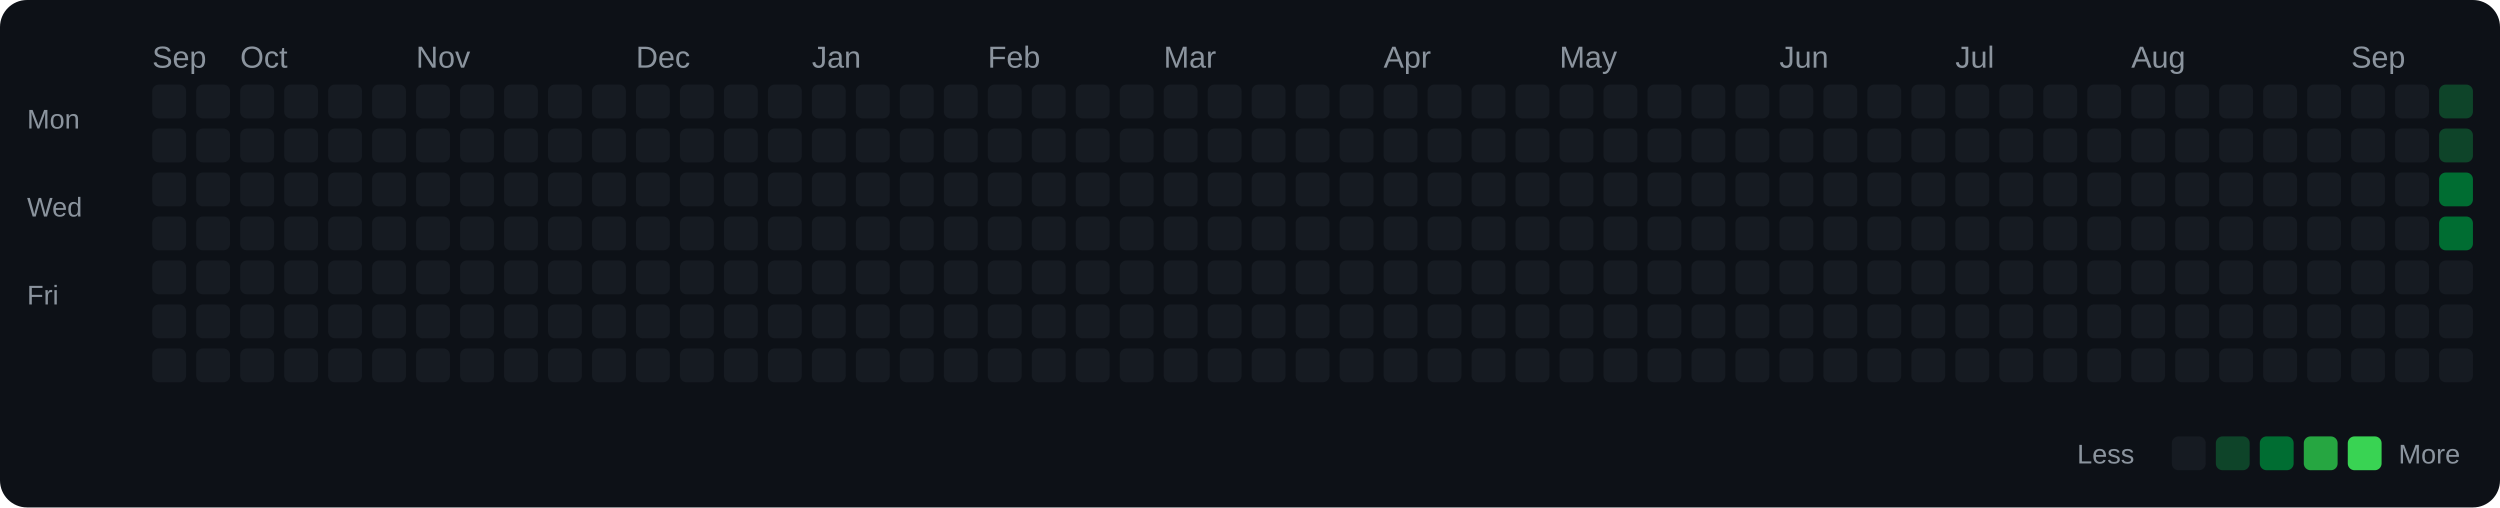
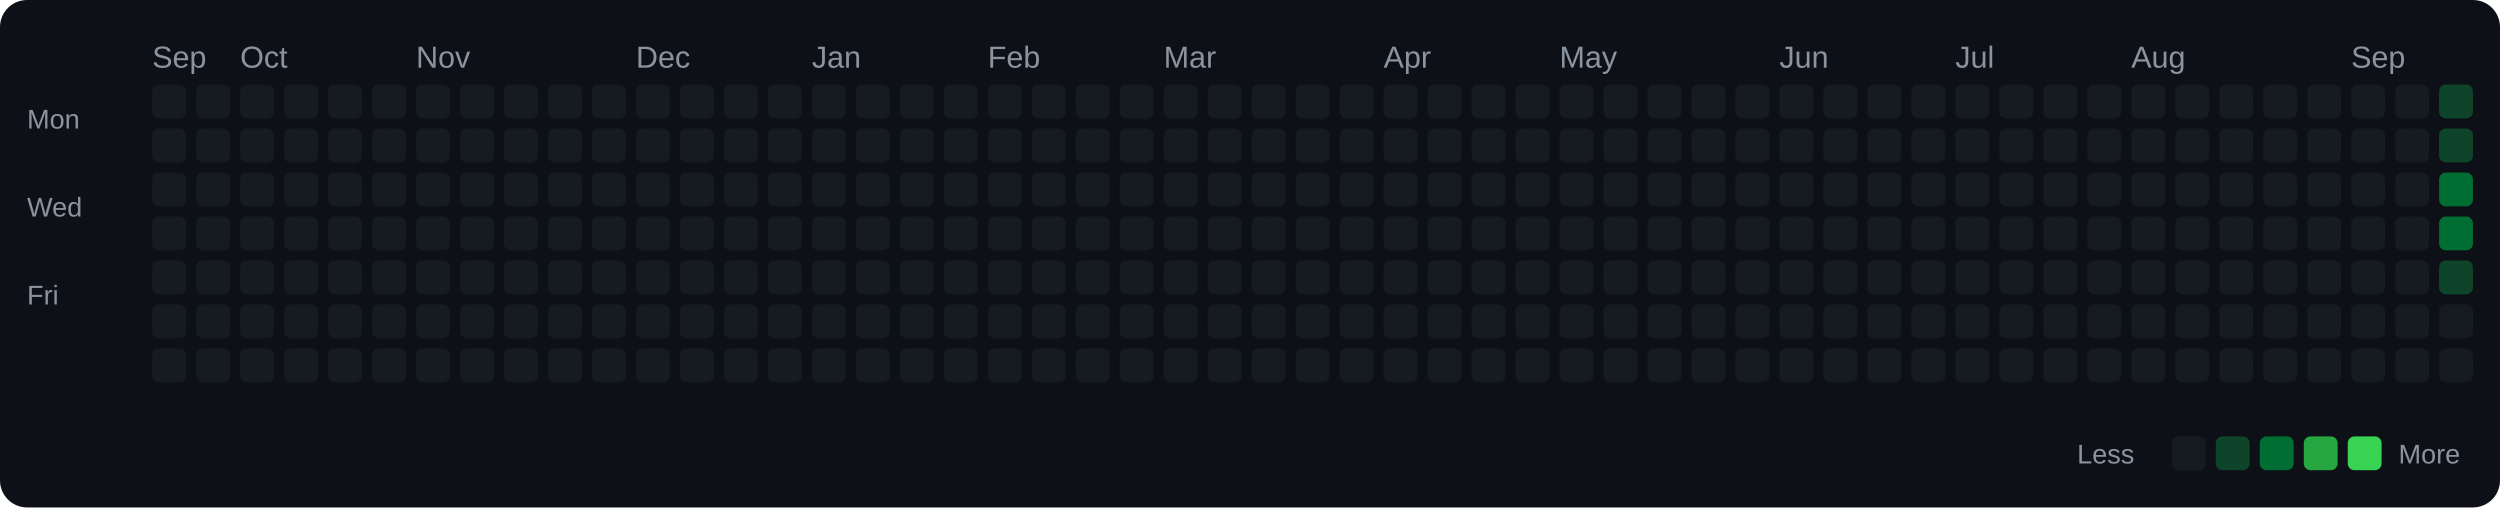
<svg xmlns="http://www.w3.org/2000/svg" width="739" height="150" viewBox="0 0 739 150" role="img" aria-labelledby="title description">
  <rect width="100%" height="100%" fill="#0d1117" rx="8" />
  <text x="45" y="20" fill="#8b949e" font-family="Arial, sans-serif" font-size="9"> Sep </text>
  <text x="71" y="20" fill="#8b949e" font-family="Arial, sans-serif" font-size="9"> Oct </text>
  <text x="123" y="20" fill="#8b949e" font-family="Arial, sans-serif" font-size="9"> Nov </text>
  <text x="188" y="20" fill="#8b949e" font-family="Arial, sans-serif" font-size="9"> Dec </text>
  <text x="240" y="20" fill="#8b949e" font-family="Arial, sans-serif" font-size="9"> Jan </text>
  <text x="292" y="20" fill="#8b949e" font-family="Arial, sans-serif" font-size="9"> Feb </text>
  <text x="344" y="20" fill="#8b949e" font-family="Arial, sans-serif" font-size="9"> Mar </text>
  <text x="409" y="20" fill="#8b949e" font-family="Arial, sans-serif" font-size="9"> Apr </text>
  <text x="461" y="20" fill="#8b949e" font-family="Arial, sans-serif" font-size="9"> May </text>
  <text x="526" y="20" fill="#8b949e" font-family="Arial, sans-serif" font-size="9"> Jun </text>
  <text x="578" y="20" fill="#8b949e" font-family="Arial, sans-serif" font-size="9"> Jul </text>
  <text x="630" y="20" fill="#8b949e" font-family="Arial, sans-serif" font-size="9"> Aug </text>
  <text x="695" y="20" fill="#8b949e" font-family="Arial, sans-serif" font-size="9"> Sep </text>
  <rect x="45" y="25" width="10" height="10" rx="2" fill="#161b22"> </rect>
  <rect x="45" y="38" width="10" height="10" rx="2" fill="#161b22"> </rect>
  <rect x="45" y="51" width="10" height="10" rx="2" fill="#161b22"> </rect>
  <rect x="45" y="64" width="10" height="10" rx="2" fill="#161b22"> </rect>
  <rect x="45" y="77" width="10" height="10" rx="2" fill="#161b22"> </rect>
  <rect x="45" y="90" width="10" height="10" rx="2" fill="#161b22"> </rect>
  <rect x="45" y="103" width="10" height="10" rx="2" fill="#161b22"> </rect>
  <rect x="58" y="25" width="10" height="10" rx="2" fill="#161b22"> </rect>
  <rect x="58" y="38" width="10" height="10" rx="2" fill="#161b22"> </rect>
  <rect x="58" y="51" width="10" height="10" rx="2" fill="#161b22"> </rect>
  <rect x="58" y="64" width="10" height="10" rx="2" fill="#161b22"> </rect>
  <rect x="58" y="77" width="10" height="10" rx="2" fill="#161b22"> </rect>
  <rect x="58" y="90" width="10" height="10" rx="2" fill="#161b22"> </rect>
  <rect x="58" y="103" width="10" height="10" rx="2" fill="#161b22"> </rect>
  <rect x="71" y="25" width="10" height="10" rx="2" fill="#161b22"> </rect>
  <rect x="71" y="38" width="10" height="10" rx="2" fill="#161b22"> </rect>
  <rect x="71" y="51" width="10" height="10" rx="2" fill="#161b22"> </rect>
  <rect x="71" y="64" width="10" height="10" rx="2" fill="#161b22"> </rect>
  <rect x="71" y="77" width="10" height="10" rx="2" fill="#161b22"> </rect>
  <rect x="71" y="90" width="10" height="10" rx="2" fill="#161b22"> </rect>
  <rect x="71" y="103" width="10" height="10" rx="2" fill="#161b22"> </rect>
  <rect x="84" y="25" width="10" height="10" rx="2" fill="#161b22"> </rect>
  <rect x="84" y="38" width="10" height="10" rx="2" fill="#161b22"> </rect>
  <rect x="84" y="51" width="10" height="10" rx="2" fill="#161b22"> </rect>
  <rect x="84" y="64" width="10" height="10" rx="2" fill="#161b22"> </rect>
  <rect x="84" y="77" width="10" height="10" rx="2" fill="#161b22"> </rect>
  <rect x="84" y="90" width="10" height="10" rx="2" fill="#161b22"> </rect>
  <rect x="84" y="103" width="10" height="10" rx="2" fill="#161b22"> </rect>
  <rect x="97" y="25" width="10" height="10" rx="2" fill="#161b22"> </rect>
  <rect x="97" y="38" width="10" height="10" rx="2" fill="#161b22"> </rect>
  <rect x="97" y="51" width="10" height="10" rx="2" fill="#161b22"> </rect>
  <rect x="97" y="64" width="10" height="10" rx="2" fill="#161b22"> </rect>
  <rect x="97" y="77" width="10" height="10" rx="2" fill="#161b22"> </rect>
  <rect x="97" y="90" width="10" height="10" rx="2" fill="#161b22"> </rect>
  <rect x="97" y="103" width="10" height="10" rx="2" fill="#161b22"> </rect>
  <rect x="110" y="25" width="10" height="10" rx="2" fill="#161b22"> </rect>
  <rect x="110" y="38" width="10" height="10" rx="2" fill="#161b22"> </rect>
  <rect x="110" y="51" width="10" height="10" rx="2" fill="#161b22"> </rect>
  <rect x="110" y="64" width="10" height="10" rx="2" fill="#161b22"> </rect>
  <rect x="110" y="77" width="10" height="10" rx="2" fill="#161b22"> </rect>
  <rect x="110" y="90" width="10" height="10" rx="2" fill="#161b22"> </rect>
  <rect x="110" y="103" width="10" height="10" rx="2" fill="#161b22"> </rect>
  <rect x="123" y="25" width="10" height="10" rx="2" fill="#161b22"> </rect>
  <rect x="123" y="38" width="10" height="10" rx="2" fill="#161b22"> </rect>
  <rect x="123" y="51" width="10" height="10" rx="2" fill="#161b22"> </rect>
  <rect x="123" y="64" width="10" height="10" rx="2" fill="#161b22"> </rect>
  <rect x="123" y="77" width="10" height="10" rx="2" fill="#161b22"> </rect>
  <rect x="123" y="90" width="10" height="10" rx="2" fill="#161b22"> </rect>
  <rect x="123" y="103" width="10" height="10" rx="2" fill="#161b22"> </rect>
  <rect x="136" y="25" width="10" height="10" rx="2" fill="#161b22"> </rect>
  <rect x="136" y="38" width="10" height="10" rx="2" fill="#161b22"> </rect>
  <rect x="136" y="51" width="10" height="10" rx="2" fill="#161b22"> </rect>
  <rect x="136" y="64" width="10" height="10" rx="2" fill="#161b22"> </rect>
  <rect x="136" y="77" width="10" height="10" rx="2" fill="#161b22"> </rect>
  <rect x="136" y="90" width="10" height="10" rx="2" fill="#161b22"> </rect>
  <rect x="136" y="103" width="10" height="10" rx="2" fill="#161b22"> </rect>
  <rect x="149" y="25" width="10" height="10" rx="2" fill="#161b22"> </rect>
  <rect x="149" y="38" width="10" height="10" rx="2" fill="#161b22"> </rect>
  <rect x="149" y="51" width="10" height="10" rx="2" fill="#161b22"> </rect>
  <rect x="149" y="64" width="10" height="10" rx="2" fill="#161b22"> </rect>
  <rect x="149" y="77" width="10" height="10" rx="2" fill="#161b22"> </rect>
  <rect x="149" y="90" width="10" height="10" rx="2" fill="#161b22"> </rect>
  <rect x="149" y="103" width="10" height="10" rx="2" fill="#161b22"> </rect>
  <rect x="162" y="25" width="10" height="10" rx="2" fill="#161b22"> </rect>
  <rect x="162" y="38" width="10" height="10" rx="2" fill="#161b22"> </rect>
  <rect x="162" y="51" width="10" height="10" rx="2" fill="#161b22"> </rect>
  <rect x="162" y="64" width="10" height="10" rx="2" fill="#161b22"> </rect>
  <rect x="162" y="77" width="10" height="10" rx="2" fill="#161b22"> </rect>
  <rect x="162" y="90" width="10" height="10" rx="2" fill="#161b22"> </rect>
  <rect x="162" y="103" width="10" height="10" rx="2" fill="#161b22"> </rect>
  <rect x="175" y="25" width="10" height="10" rx="2" fill="#161b22"> </rect>
  <rect x="175" y="38" width="10" height="10" rx="2" fill="#161b22"> </rect>
  <rect x="175" y="51" width="10" height="10" rx="2" fill="#161b22"> </rect>
  <rect x="175" y="64" width="10" height="10" rx="2" fill="#161b22"> </rect>
  <rect x="175" y="77" width="10" height="10" rx="2" fill="#161b22"> </rect>
  <rect x="175" y="90" width="10" height="10" rx="2" fill="#161b22"> </rect>
  <rect x="175" y="103" width="10" height="10" rx="2" fill="#161b22"> </rect>
  <rect x="188" y="25" width="10" height="10" rx="2" fill="#161b22"> </rect>
  <rect x="188" y="38" width="10" height="10" rx="2" fill="#161b22"> </rect>
  <rect x="188" y="51" width="10" height="10" rx="2" fill="#161b22"> </rect>
  <rect x="188" y="64" width="10" height="10" rx="2" fill="#161b22"> </rect>
  <rect x="188" y="77" width="10" height="10" rx="2" fill="#161b22"> </rect>
  <rect x="188" y="90" width="10" height="10" rx="2" fill="#161b22"> </rect>
  <rect x="188" y="103" width="10" height="10" rx="2" fill="#161b22"> </rect>
  <rect x="201" y="25" width="10" height="10" rx="2" fill="#161b22"> </rect>
  <rect x="201" y="38" width="10" height="10" rx="2" fill="#161b22"> </rect>
  <rect x="201" y="51" width="10" height="10" rx="2" fill="#161b22"> </rect>
  <rect x="201" y="64" width="10" height="10" rx="2" fill="#161b22"> </rect>
  <rect x="201" y="77" width="10" height="10" rx="2" fill="#161b22"> </rect>
  <rect x="201" y="90" width="10" height="10" rx="2" fill="#161b22"> </rect>
  <rect x="201" y="103" width="10" height="10" rx="2" fill="#161b22"> </rect>
  <rect x="214" y="25" width="10" height="10" rx="2" fill="#161b22"> </rect>
  <rect x="214" y="38" width="10" height="10" rx="2" fill="#161b22"> </rect>
  <rect x="214" y="51" width="10" height="10" rx="2" fill="#161b22"> </rect>
  <rect x="214" y="64" width="10" height="10" rx="2" fill="#161b22"> </rect>
  <rect x="214" y="77" width="10" height="10" rx="2" fill="#161b22"> </rect>
  <rect x="214" y="90" width="10" height="10" rx="2" fill="#161b22"> </rect>
  <rect x="214" y="103" width="10" height="10" rx="2" fill="#161b22"> </rect>
  <rect x="227" y="25" width="10" height="10" rx="2" fill="#161b22"> </rect>
  <rect x="227" y="38" width="10" height="10" rx="2" fill="#161b22"> </rect>
  <rect x="227" y="51" width="10" height="10" rx="2" fill="#161b22"> </rect>
  <rect x="227" y="64" width="10" height="10" rx="2" fill="#161b22"> </rect>
  <rect x="227" y="77" width="10" height="10" rx="2" fill="#161b22"> </rect>
  <rect x="227" y="90" width="10" height="10" rx="2" fill="#161b22"> </rect>
  <rect x="227" y="103" width="10" height="10" rx="2" fill="#161b22"> </rect>
  <rect x="240" y="25" width="10" height="10" rx="2" fill="#161b22"> </rect>
  <rect x="240" y="38" width="10" height="10" rx="2" fill="#161b22"> </rect>
  <rect x="240" y="51" width="10" height="10" rx="2" fill="#161b22"> </rect>
  <rect x="240" y="64" width="10" height="10" rx="2" fill="#161b22"> </rect>
  <rect x="240" y="77" width="10" height="10" rx="2" fill="#161b22"> </rect>
  <rect x="240" y="90" width="10" height="10" rx="2" fill="#161b22"> </rect>
  <rect x="240" y="103" width="10" height="10" rx="2" fill="#161b22"> </rect>
  <rect x="253" y="25" width="10" height="10" rx="2" fill="#161b22"> </rect>
  <rect x="253" y="38" width="10" height="10" rx="2" fill="#161b22"> </rect>
  <rect x="253" y="51" width="10" height="10" rx="2" fill="#161b22"> </rect>
  <rect x="253" y="64" width="10" height="10" rx="2" fill="#161b22"> </rect>
  <rect x="253" y="77" width="10" height="10" rx="2" fill="#161b22"> </rect>
  <rect x="253" y="90" width="10" height="10" rx="2" fill="#161b22"> </rect>
  <rect x="253" y="103" width="10" height="10" rx="2" fill="#161b22"> </rect>
  <rect x="266" y="25" width="10" height="10" rx="2" fill="#161b22"> </rect>
  <rect x="266" y="38" width="10" height="10" rx="2" fill="#161b22"> </rect>
  <rect x="266" y="51" width="10" height="10" rx="2" fill="#161b22"> </rect>
  <rect x="266" y="64" width="10" height="10" rx="2" fill="#161b22"> </rect>
  <rect x="266" y="77" width="10" height="10" rx="2" fill="#161b22"> </rect>
  <rect x="266" y="90" width="10" height="10" rx="2" fill="#161b22"> </rect>
  <rect x="266" y="103" width="10" height="10" rx="2" fill="#161b22"> </rect>
  <rect x="279" y="25" width="10" height="10" rx="2" fill="#161b22"> </rect>
  <rect x="279" y="38" width="10" height="10" rx="2" fill="#161b22"> </rect>
  <rect x="279" y="51" width="10" height="10" rx="2" fill="#161b22"> </rect>
  <rect x="279" y="64" width="10" height="10" rx="2" fill="#161b22"> </rect>
  <rect x="279" y="77" width="10" height="10" rx="2" fill="#161b22"> </rect>
  <rect x="279" y="90" width="10" height="10" rx="2" fill="#161b22"> </rect>
  <rect x="279" y="103" width="10" height="10" rx="2" fill="#161b22"> </rect>
  <rect x="292" y="25" width="10" height="10" rx="2" fill="#161b22"> </rect>
  <rect x="292" y="38" width="10" height="10" rx="2" fill="#161b22"> </rect>
  <rect x="292" y="51" width="10" height="10" rx="2" fill="#161b22"> </rect>
  <rect x="292" y="64" width="10" height="10" rx="2" fill="#161b22"> </rect>
  <rect x="292" y="77" width="10" height="10" rx="2" fill="#161b22"> </rect>
  <rect x="292" y="90" width="10" height="10" rx="2" fill="#161b22"> </rect>
  <rect x="292" y="103" width="10" height="10" rx="2" fill="#161b22"> </rect>
  <rect x="305" y="25" width="10" height="10" rx="2" fill="#161b22"> </rect>
  <rect x="305" y="38" width="10" height="10" rx="2" fill="#161b22"> </rect>
  <rect x="305" y="51" width="10" height="10" rx="2" fill="#161b22"> </rect>
  <rect x="305" y="64" width="10" height="10" rx="2" fill="#161b22"> </rect>
  <rect x="305" y="77" width="10" height="10" rx="2" fill="#161b22"> </rect>
  <rect x="305" y="90" width="10" height="10" rx="2" fill="#161b22"> </rect>
  <rect x="305" y="103" width="10" height="10" rx="2" fill="#161b22"> </rect>
  <rect x="318" y="25" width="10" height="10" rx="2" fill="#161b22"> </rect>
  <rect x="318" y="38" width="10" height="10" rx="2" fill="#161b22"> </rect>
  <rect x="318" y="51" width="10" height="10" rx="2" fill="#161b22"> </rect>
  <rect x="318" y="64" width="10" height="10" rx="2" fill="#161b22"> </rect>
  <rect x="318" y="77" width="10" height="10" rx="2" fill="#161b22"> </rect>
  <rect x="318" y="90" width="10" height="10" rx="2" fill="#161b22"> </rect>
  <rect x="318" y="103" width="10" height="10" rx="2" fill="#161b22"> </rect>
  <rect x="331" y="25" width="10" height="10" rx="2" fill="#161b22"> </rect>
  <rect x="331" y="38" width="10" height="10" rx="2" fill="#161b22"> </rect>
  <rect x="331" y="51" width="10" height="10" rx="2" fill="#161b22"> </rect>
  <rect x="331" y="64" width="10" height="10" rx="2" fill="#161b22"> </rect>
  <rect x="331" y="77" width="10" height="10" rx="2" fill="#161b22"> </rect>
  <rect x="331" y="90" width="10" height="10" rx="2" fill="#161b22"> </rect>
  <rect x="331" y="103" width="10" height="10" rx="2" fill="#161b22"> </rect>
  <rect x="344" y="25" width="10" height="10" rx="2" fill="#161b22"> </rect>
  <rect x="344" y="38" width="10" height="10" rx="2" fill="#161b22"> </rect>
  <rect x="344" y="51" width="10" height="10" rx="2" fill="#161b22"> </rect>
  <rect x="344" y="64" width="10" height="10" rx="2" fill="#161b22"> </rect>
  <rect x="344" y="77" width="10" height="10" rx="2" fill="#161b22"> </rect>
  <rect x="344" y="90" width="10" height="10" rx="2" fill="#161b22"> </rect>
  <rect x="344" y="103" width="10" height="10" rx="2" fill="#161b22"> </rect>
  <rect x="357" y="25" width="10" height="10" rx="2" fill="#161b22"> </rect>
  <rect x="357" y="38" width="10" height="10" rx="2" fill="#161b22"> </rect>
  <rect x="357" y="51" width="10" height="10" rx="2" fill="#161b22"> </rect>
  <rect x="357" y="64" width="10" height="10" rx="2" fill="#161b22"> </rect>
  <rect x="357" y="77" width="10" height="10" rx="2" fill="#161b22"> </rect>
  <rect x="357" y="90" width="10" height="10" rx="2" fill="#161b22"> </rect>
  <rect x="357" y="103" width="10" height="10" rx="2" fill="#161b22"> </rect>
  <rect x="370" y="25" width="10" height="10" rx="2" fill="#161b22"> </rect>
  <rect x="370" y="38" width="10" height="10" rx="2" fill="#161b22"> </rect>
  <rect x="370" y="51" width="10" height="10" rx="2" fill="#161b22"> </rect>
  <rect x="370" y="64" width="10" height="10" rx="2" fill="#161b22"> </rect>
  <rect x="370" y="77" width="10" height="10" rx="2" fill="#161b22"> </rect>
  <rect x="370" y="90" width="10" height="10" rx="2" fill="#161b22"> </rect>
  <rect x="370" y="103" width="10" height="10" rx="2" fill="#161b22"> </rect>
  <rect x="383" y="25" width="10" height="10" rx="2" fill="#161b22"> </rect>
  <rect x="383" y="38" width="10" height="10" rx="2" fill="#161b22"> </rect>
  <rect x="383" y="51" width="10" height="10" rx="2" fill="#161b22"> </rect>
  <rect x="383" y="64" width="10" height="10" rx="2" fill="#161b22"> </rect>
  <rect x="383" y="77" width="10" height="10" rx="2" fill="#161b22"> </rect>
  <rect x="383" y="90" width="10" height="10" rx="2" fill="#161b22"> </rect>
  <rect x="383" y="103" width="10" height="10" rx="2" fill="#161b22"> </rect>
  <rect x="396" y="25" width="10" height="10" rx="2" fill="#161b22"> </rect>
  <rect x="396" y="38" width="10" height="10" rx="2" fill="#161b22"> </rect>
  <rect x="396" y="51" width="10" height="10" rx="2" fill="#161b22"> </rect>
  <rect x="396" y="64" width="10" height="10" rx="2" fill="#161b22"> </rect>
  <rect x="396" y="77" width="10" height="10" rx="2" fill="#161b22"> </rect>
  <rect x="396" y="90" width="10" height="10" rx="2" fill="#161b22"> </rect>
  <rect x="396" y="103" width="10" height="10" rx="2" fill="#161b22"> </rect>
  <rect x="409" y="25" width="10" height="10" rx="2" fill="#161b22"> </rect>
  <rect x="409" y="38" width="10" height="10" rx="2" fill="#161b22"> </rect>
  <rect x="409" y="51" width="10" height="10" rx="2" fill="#161b22"> </rect>
  <rect x="409" y="64" width="10" height="10" rx="2" fill="#161b22"> </rect>
  <rect x="409" y="77" width="10" height="10" rx="2" fill="#161b22"> </rect>
  <rect x="409" y="90" width="10" height="10" rx="2" fill="#161b22"> </rect>
  <rect x="409" y="103" width="10" height="10" rx="2" fill="#161b22"> </rect>
  <rect x="422" y="25" width="10" height="10" rx="2" fill="#161b22"> </rect>
  <rect x="422" y="38" width="10" height="10" rx="2" fill="#161b22"> </rect>
  <rect x="422" y="51" width="10" height="10" rx="2" fill="#161b22"> </rect>
  <rect x="422" y="64" width="10" height="10" rx="2" fill="#161b22"> </rect>
  <rect x="422" y="77" width="10" height="10" rx="2" fill="#161b22"> </rect>
  <rect x="422" y="90" width="10" height="10" rx="2" fill="#161b22"> </rect>
  <rect x="422" y="103" width="10" height="10" rx="2" fill="#161b22"> </rect>
  <rect x="435" y="25" width="10" height="10" rx="2" fill="#161b22"> </rect>
  <rect x="435" y="38" width="10" height="10" rx="2" fill="#161b22"> </rect>
  <rect x="435" y="51" width="10" height="10" rx="2" fill="#161b22"> </rect>
  <rect x="435" y="64" width="10" height="10" rx="2" fill="#161b22"> </rect>
  <rect x="435" y="77" width="10" height="10" rx="2" fill="#161b22"> </rect>
  <rect x="435" y="90" width="10" height="10" rx="2" fill="#161b22"> </rect>
  <rect x="435" y="103" width="10" height="10" rx="2" fill="#161b22"> </rect>
  <rect x="448" y="25" width="10" height="10" rx="2" fill="#161b22"> </rect>
  <rect x="448" y="38" width="10" height="10" rx="2" fill="#161b22"> </rect>
  <rect x="448" y="51" width="10" height="10" rx="2" fill="#161b22"> </rect>
  <rect x="448" y="64" width="10" height="10" rx="2" fill="#161b22"> </rect>
  <rect x="448" y="77" width="10" height="10" rx="2" fill="#161b22"> </rect>
  <rect x="448" y="90" width="10" height="10" rx="2" fill="#161b22"> </rect>
  <rect x="448" y="103" width="10" height="10" rx="2" fill="#161b22"> </rect>
  <rect x="461" y="25" width="10" height="10" rx="2" fill="#161b22"> </rect>
  <rect x="461" y="38" width="10" height="10" rx="2" fill="#161b22"> </rect>
  <rect x="461" y="51" width="10" height="10" rx="2" fill="#161b22"> </rect>
  <rect x="461" y="64" width="10" height="10" rx="2" fill="#161b22"> </rect>
  <rect x="461" y="77" width="10" height="10" rx="2" fill="#161b22"> </rect>
  <rect x="461" y="90" width="10" height="10" rx="2" fill="#161b22"> </rect>
  <rect x="461" y="103" width="10" height="10" rx="2" fill="#161b22"> </rect>
  <rect x="474" y="25" width="10" height="10" rx="2" fill="#161b22"> </rect>
  <rect x="474" y="38" width="10" height="10" rx="2" fill="#161b22"> </rect>
  <rect x="474" y="51" width="10" height="10" rx="2" fill="#161b22"> </rect>
  <rect x="474" y="64" width="10" height="10" rx="2" fill="#161b22"> </rect>
  <rect x="474" y="77" width="10" height="10" rx="2" fill="#161b22"> </rect>
  <rect x="474" y="90" width="10" height="10" rx="2" fill="#161b22"> </rect>
  <rect x="474" y="103" width="10" height="10" rx="2" fill="#161b22"> </rect>
  <rect x="487" y="25" width="10" height="10" rx="2" fill="#161b22"> </rect>
  <rect x="487" y="38" width="10" height="10" rx="2" fill="#161b22"> </rect>
  <rect x="487" y="51" width="10" height="10" rx="2" fill="#161b22"> </rect>
  <rect x="487" y="64" width="10" height="10" rx="2" fill="#161b22"> </rect>
  <rect x="487" y="77" width="10" height="10" rx="2" fill="#161b22"> </rect>
  <rect x="487" y="90" width="10" height="10" rx="2" fill="#161b22"> </rect>
  <rect x="487" y="103" width="10" height="10" rx="2" fill="#161b22"> </rect>
  <rect x="500" y="25" width="10" height="10" rx="2" fill="#161b22"> </rect>
  <rect x="500" y="38" width="10" height="10" rx="2" fill="#161b22"> </rect>
  <rect x="500" y="51" width="10" height="10" rx="2" fill="#161b22"> </rect>
  <rect x="500" y="64" width="10" height="10" rx="2" fill="#161b22"> </rect>
  <rect x="500" y="77" width="10" height="10" rx="2" fill="#161b22"> </rect>
  <rect x="500" y="90" width="10" height="10" rx="2" fill="#161b22"> </rect>
  <rect x="500" y="103" width="10" height="10" rx="2" fill="#161b22"> </rect>
  <rect x="513" y="25" width="10" height="10" rx="2" fill="#161b22"> </rect>
  <rect x="513" y="38" width="10" height="10" rx="2" fill="#161b22"> </rect>
  <rect x="513" y="51" width="10" height="10" rx="2" fill="#161b22"> </rect>
  <rect x="513" y="64" width="10" height="10" rx="2" fill="#161b22"> </rect>
  <rect x="513" y="77" width="10" height="10" rx="2" fill="#161b22"> </rect>
  <rect x="513" y="90" width="10" height="10" rx="2" fill="#161b22"> </rect>
  <rect x="513" y="103" width="10" height="10" rx="2" fill="#161b22"> </rect>
  <rect x="526" y="25" width="10" height="10" rx="2" fill="#161b22"> </rect>
  <rect x="526" y="38" width="10" height="10" rx="2" fill="#161b22"> </rect>
  <rect x="526" y="51" width="10" height="10" rx="2" fill="#161b22"> </rect>
  <rect x="526" y="64" width="10" height="10" rx="2" fill="#161b22"> </rect>
  <rect x="526" y="77" width="10" height="10" rx="2" fill="#161b22"> </rect>
  <rect x="526" y="90" width="10" height="10" rx="2" fill="#161b22"> </rect>
  <rect x="526" y="103" width="10" height="10" rx="2" fill="#161b22"> </rect>
  <rect x="539" y="25" width="10" height="10" rx="2" fill="#161b22"> </rect>
  <rect x="539" y="38" width="10" height="10" rx="2" fill="#161b22"> </rect>
  <rect x="539" y="51" width="10" height="10" rx="2" fill="#161b22"> </rect>
  <rect x="539" y="64" width="10" height="10" rx="2" fill="#161b22"> </rect>
  <rect x="539" y="77" width="10" height="10" rx="2" fill="#161b22"> </rect>
  <rect x="539" y="90" width="10" height="10" rx="2" fill="#161b22"> </rect>
  <rect x="539" y="103" width="10" height="10" rx="2" fill="#161b22"> </rect>
  <rect x="552" y="25" width="10" height="10" rx="2" fill="#161b22"> </rect>
  <rect x="552" y="38" width="10" height="10" rx="2" fill="#161b22"> </rect>
  <rect x="552" y="51" width="10" height="10" rx="2" fill="#161b22"> </rect>
  <rect x="552" y="64" width="10" height="10" rx="2" fill="#161b22"> </rect>
  <rect x="552" y="77" width="10" height="10" rx="2" fill="#161b22"> </rect>
  <rect x="552" y="90" width="10" height="10" rx="2" fill="#161b22"> </rect>
  <rect x="552" y="103" width="10" height="10" rx="2" fill="#161b22"> </rect>
  <rect x="565" y="25" width="10" height="10" rx="2" fill="#161b22"> </rect>
  <rect x="565" y="38" width="10" height="10" rx="2" fill="#161b22"> </rect>
  <rect x="565" y="51" width="10" height="10" rx="2" fill="#161b22"> </rect>
  <rect x="565" y="64" width="10" height="10" rx="2" fill="#161b22"> </rect>
  <rect x="565" y="77" width="10" height="10" rx="2" fill="#161b22"> </rect>
  <rect x="565" y="90" width="10" height="10" rx="2" fill="#161b22"> </rect>
  <rect x="565" y="103" width="10" height="10" rx="2" fill="#161b22"> </rect>
  <rect x="578" y="25" width="10" height="10" rx="2" fill="#161b22"> </rect>
  <rect x="578" y="38" width="10" height="10" rx="2" fill="#161b22"> </rect>
  <rect x="578" y="51" width="10" height="10" rx="2" fill="#161b22"> </rect>
  <rect x="578" y="64" width="10" height="10" rx="2" fill="#161b22"> </rect>
  <rect x="578" y="77" width="10" height="10" rx="2" fill="#161b22"> </rect>
  <rect x="578" y="90" width="10" height="10" rx="2" fill="#161b22"> </rect>
  <rect x="578" y="103" width="10" height="10" rx="2" fill="#161b22"> </rect>
  <rect x="591" y="25" width="10" height="10" rx="2" fill="#161b22"> </rect>
  <rect x="591" y="38" width="10" height="10" rx="2" fill="#161b22"> </rect>
  <rect x="591" y="51" width="10" height="10" rx="2" fill="#161b22"> </rect>
  <rect x="591" y="64" width="10" height="10" rx="2" fill="#161b22"> </rect>
  <rect x="591" y="77" width="10" height="10" rx="2" fill="#161b22"> </rect>
  <rect x="591" y="90" width="10" height="10" rx="2" fill="#161b22"> </rect>
  <rect x="591" y="103" width="10" height="10" rx="2" fill="#161b22"> </rect>
  <rect x="604" y="25" width="10" height="10" rx="2" fill="#161b22"> </rect>
  <rect x="604" y="38" width="10" height="10" rx="2" fill="#161b22"> </rect>
  <rect x="604" y="51" width="10" height="10" rx="2" fill="#161b22"> </rect>
  <rect x="604" y="64" width="10" height="10" rx="2" fill="#161b22"> </rect>
  <rect x="604" y="77" width="10" height="10" rx="2" fill="#161b22"> </rect>
  <rect x="604" y="90" width="10" height="10" rx="2" fill="#161b22"> </rect>
  <rect x="604" y="103" width="10" height="10" rx="2" fill="#161b22"> </rect>
  <rect x="617" y="25" width="10" height="10" rx="2" fill="#161b22"> </rect>
  <rect x="617" y="38" width="10" height="10" rx="2" fill="#161b22"> </rect>
  <rect x="617" y="51" width="10" height="10" rx="2" fill="#161b22"> </rect>
  <rect x="617" y="64" width="10" height="10" rx="2" fill="#161b22"> </rect>
  <rect x="617" y="77" width="10" height="10" rx="2" fill="#161b22"> </rect>
  <rect x="617" y="90" width="10" height="10" rx="2" fill="#161b22"> </rect>
  <rect x="617" y="103" width="10" height="10" rx="2" fill="#161b22"> </rect>
  <rect x="630" y="25" width="10" height="10" rx="2" fill="#161b22"> </rect>
  <rect x="630" y="38" width="10" height="10" rx="2" fill="#161b22"> </rect>
  <rect x="630" y="51" width="10" height="10" rx="2" fill="#161b22"> </rect>
  <rect x="630" y="64" width="10" height="10" rx="2" fill="#161b22"> </rect>
  <rect x="630" y="77" width="10" height="10" rx="2" fill="#161b22"> </rect>
  <rect x="630" y="90" width="10" height="10" rx="2" fill="#161b22"> </rect>
  <rect x="630" y="103" width="10" height="10" rx="2" fill="#161b22"> </rect>
  <rect x="643" y="25" width="10" height="10" rx="2" fill="#161b22"> </rect>
  <rect x="643" y="38" width="10" height="10" rx="2" fill="#161b22"> </rect>
  <rect x="643" y="51" width="10" height="10" rx="2" fill="#161b22"> </rect>
  <rect x="643" y="64" width="10" height="10" rx="2" fill="#161b22"> </rect>
  <rect x="643" y="77" width="10" height="10" rx="2" fill="#161b22"> </rect>
  <rect x="643" y="90" width="10" height="10" rx="2" fill="#161b22"> </rect>
  <rect x="643" y="103" width="10" height="10" rx="2" fill="#161b22"> </rect>
  <rect x="656" y="25" width="10" height="10" rx="2" fill="#161b22"> </rect>
  <rect x="656" y="38" width="10" height="10" rx="2" fill="#161b22"> </rect>
  <rect x="656" y="51" width="10" height="10" rx="2" fill="#161b22"> </rect>
  <rect x="656" y="64" width="10" height="10" rx="2" fill="#161b22"> </rect>
  <rect x="656" y="77" width="10" height="10" rx="2" fill="#161b22"> </rect>
  <rect x="656" y="90" width="10" height="10" rx="2" fill="#161b22"> </rect>
  <rect x="656" y="103" width="10" height="10" rx="2" fill="#161b22"> </rect>
  <rect x="669" y="25" width="10" height="10" rx="2" fill="#161b22"> </rect>
  <rect x="669" y="38" width="10" height="10" rx="2" fill="#161b22"> </rect>
  <rect x="669" y="51" width="10" height="10" rx="2" fill="#161b22"> </rect>
  <rect x="669" y="64" width="10" height="10" rx="2" fill="#161b22"> </rect>
  <rect x="669" y="77" width="10" height="10" rx="2" fill="#161b22"> </rect>
  <rect x="669" y="90" width="10" height="10" rx="2" fill="#161b22"> </rect>
  <rect x="669" y="103" width="10" height="10" rx="2" fill="#161b22"> </rect>
  <rect x="682" y="25" width="10" height="10" rx="2" fill="#161b22"> </rect>
  <rect x="682" y="38" width="10" height="10" rx="2" fill="#161b22"> </rect>
  <rect x="682" y="51" width="10" height="10" rx="2" fill="#161b22"> </rect>
  <rect x="682" y="64" width="10" height="10" rx="2" fill="#161b22"> </rect>
  <rect x="682" y="77" width="10" height="10" rx="2" fill="#161b22"> </rect>
  <rect x="682" y="90" width="10" height="10" rx="2" fill="#161b22"> </rect>
  <rect x="682" y="103" width="10" height="10" rx="2" fill="#161b22"> </rect>
  <rect x="695" y="25" width="10" height="10" rx="2" fill="#161b22"> </rect>
  <rect x="695" y="38" width="10" height="10" rx="2" fill="#161b22"> </rect>
  <rect x="695" y="51" width="10" height="10" rx="2" fill="#161b22"> </rect>
  <rect x="695" y="64" width="10" height="10" rx="2" fill="#161b22"> </rect>
  <rect x="695" y="77" width="10" height="10" rx="2" fill="#161b22"> </rect>
  <rect x="695" y="90" width="10" height="10" rx="2" fill="#161b22"> </rect>
  <rect x="695" y="103" width="10" height="10" rx="2" fill="#161b22"> </rect>
  <rect x="708" y="25" width="10" height="10" rx="2" fill="#161b22"> </rect>
  <rect x="708" y="38" width="10" height="10" rx="2" fill="#161b22"> </rect>
  <rect x="708" y="51" width="10" height="10" rx="2" fill="#161b22"> </rect>
  <rect x="708" y="64" width="10" height="10" rx="2" fill="#161b22"> </rect>
  <rect x="708" y="77" width="10" height="10" rx="2" fill="#161b22"> </rect>
  <rect x="708" y="90" width="10" height="10" rx="2" fill="#161b22"> </rect>
  <rect x="708" y="103" width="10" height="10" rx="2" fill="#161b22"> </rect>
  <rect x="721" y="25" width="10" height="10" rx="2" fill="#0e4429"> </rect>
  <rect x="721" y="38" width="10" height="10" rx="2" fill="#0e4429"> </rect>
  <rect x="721" y="51" width="10" height="10" rx="2" fill="#006d32"> </rect>
  <rect x="721" y="64" width="10" height="10" rx="2" fill="#006d32"> </rect>
-   <rect x="721" y="77" width="10" height="10" rx="2" fill="#161b22"> </rect>
+   <rect x="721" y="77" width="10" height="10" rx="2" fill="#0e4429"> </rect>
  <rect x="721" y="90" width="10" height="10" rx="2" fill="#161b22"> </rect>
  <rect x="721" y="103" width="10" height="10" rx="2" fill="#161b22"> </rect>
  <text x="8" y="38" fill="#8b949e" font-family="Arial, sans-serif" font-size="8">Mon</text>
  <text x="8" y="64" fill="#8b949e" font-family="Arial, sans-serif" font-size="8">Wed</text>
  <text x="8" y="90" fill="#8b949e" font-family="Arial, sans-serif" font-size="8">Fri</text>
  <text x="614" y="137" fill="#8b949e" font-family="Arial, sans-serif" font-size="8">Less</text>
  <rect x="642" y="129" width="10" height="10" rx="2" fill="#161b22" />
  <rect x="655" y="129" width="10" height="10" rx="2" fill="#0e4429" />
  <rect x="668" y="129" width="10" height="10" rx="2" fill="#006d32" />
  <rect x="681" y="129" width="10" height="10" rx="2" fill="#26a641" />
  <rect x="694" y="129" width="10" height="10" rx="2" fill="#39d353" />
  <text x="709" y="137" fill="#8b949e" font-family="Arial, sans-serif" font-size="8">More</text>
</svg>
